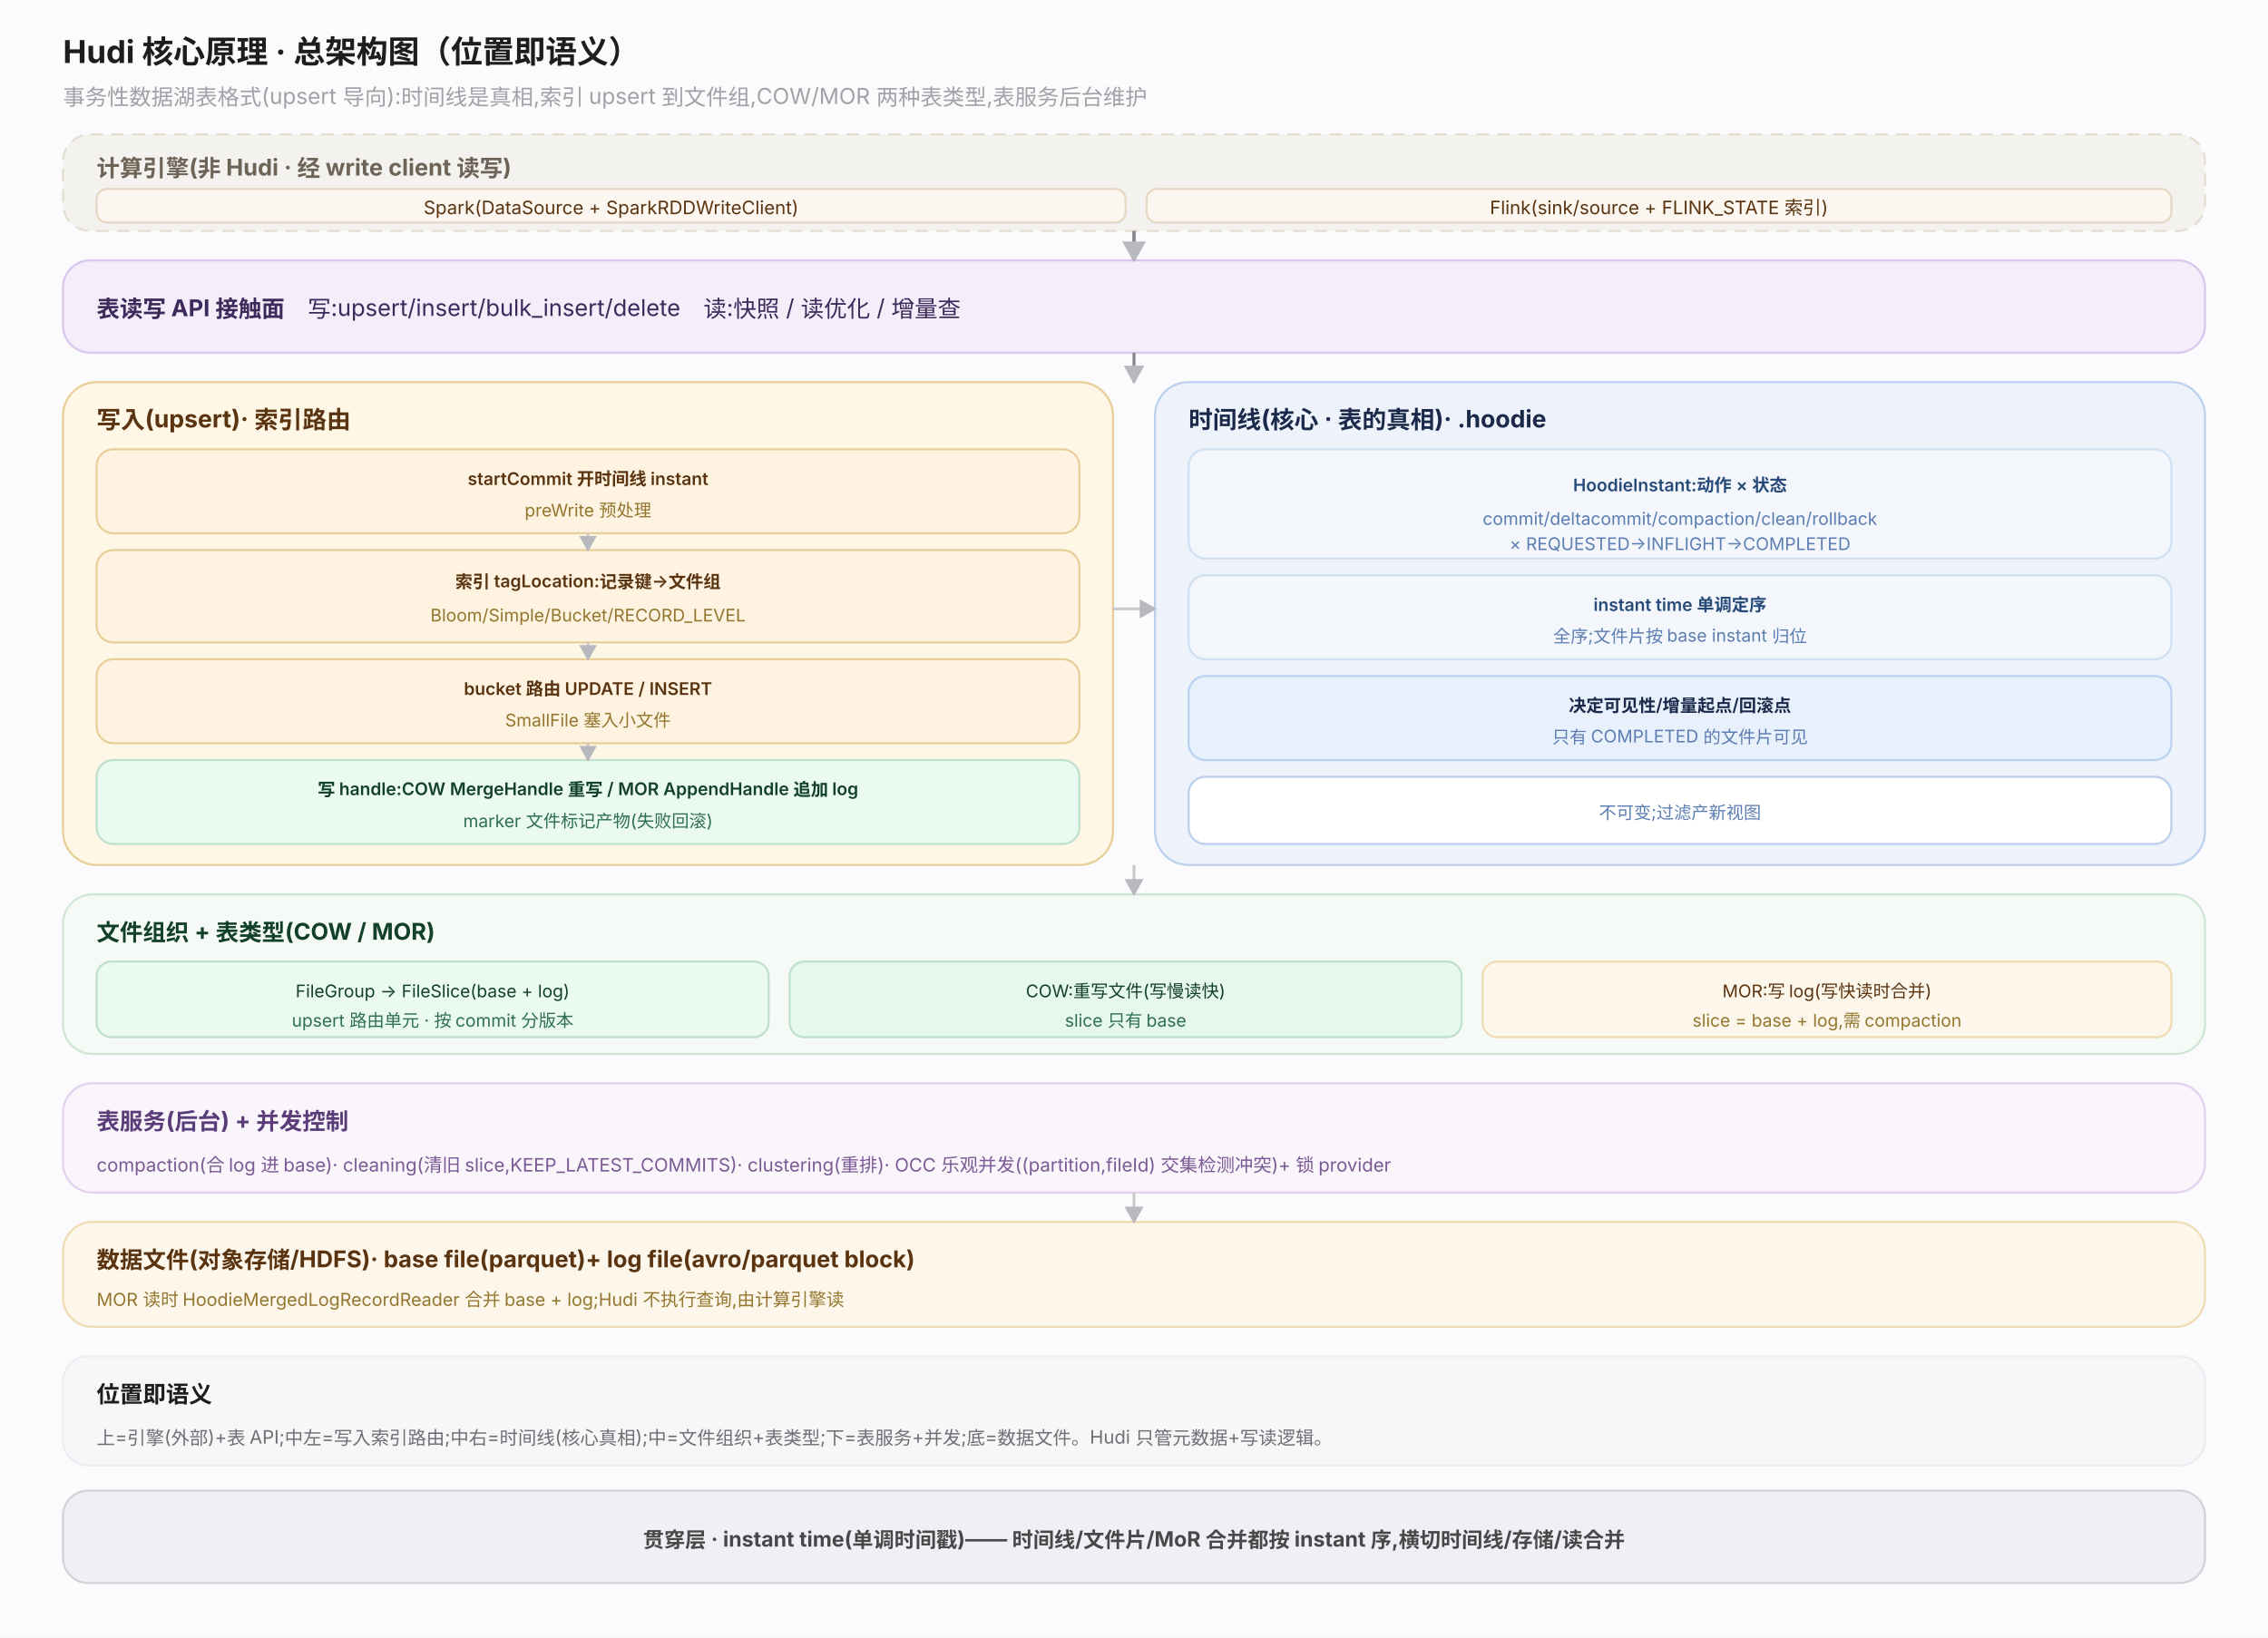
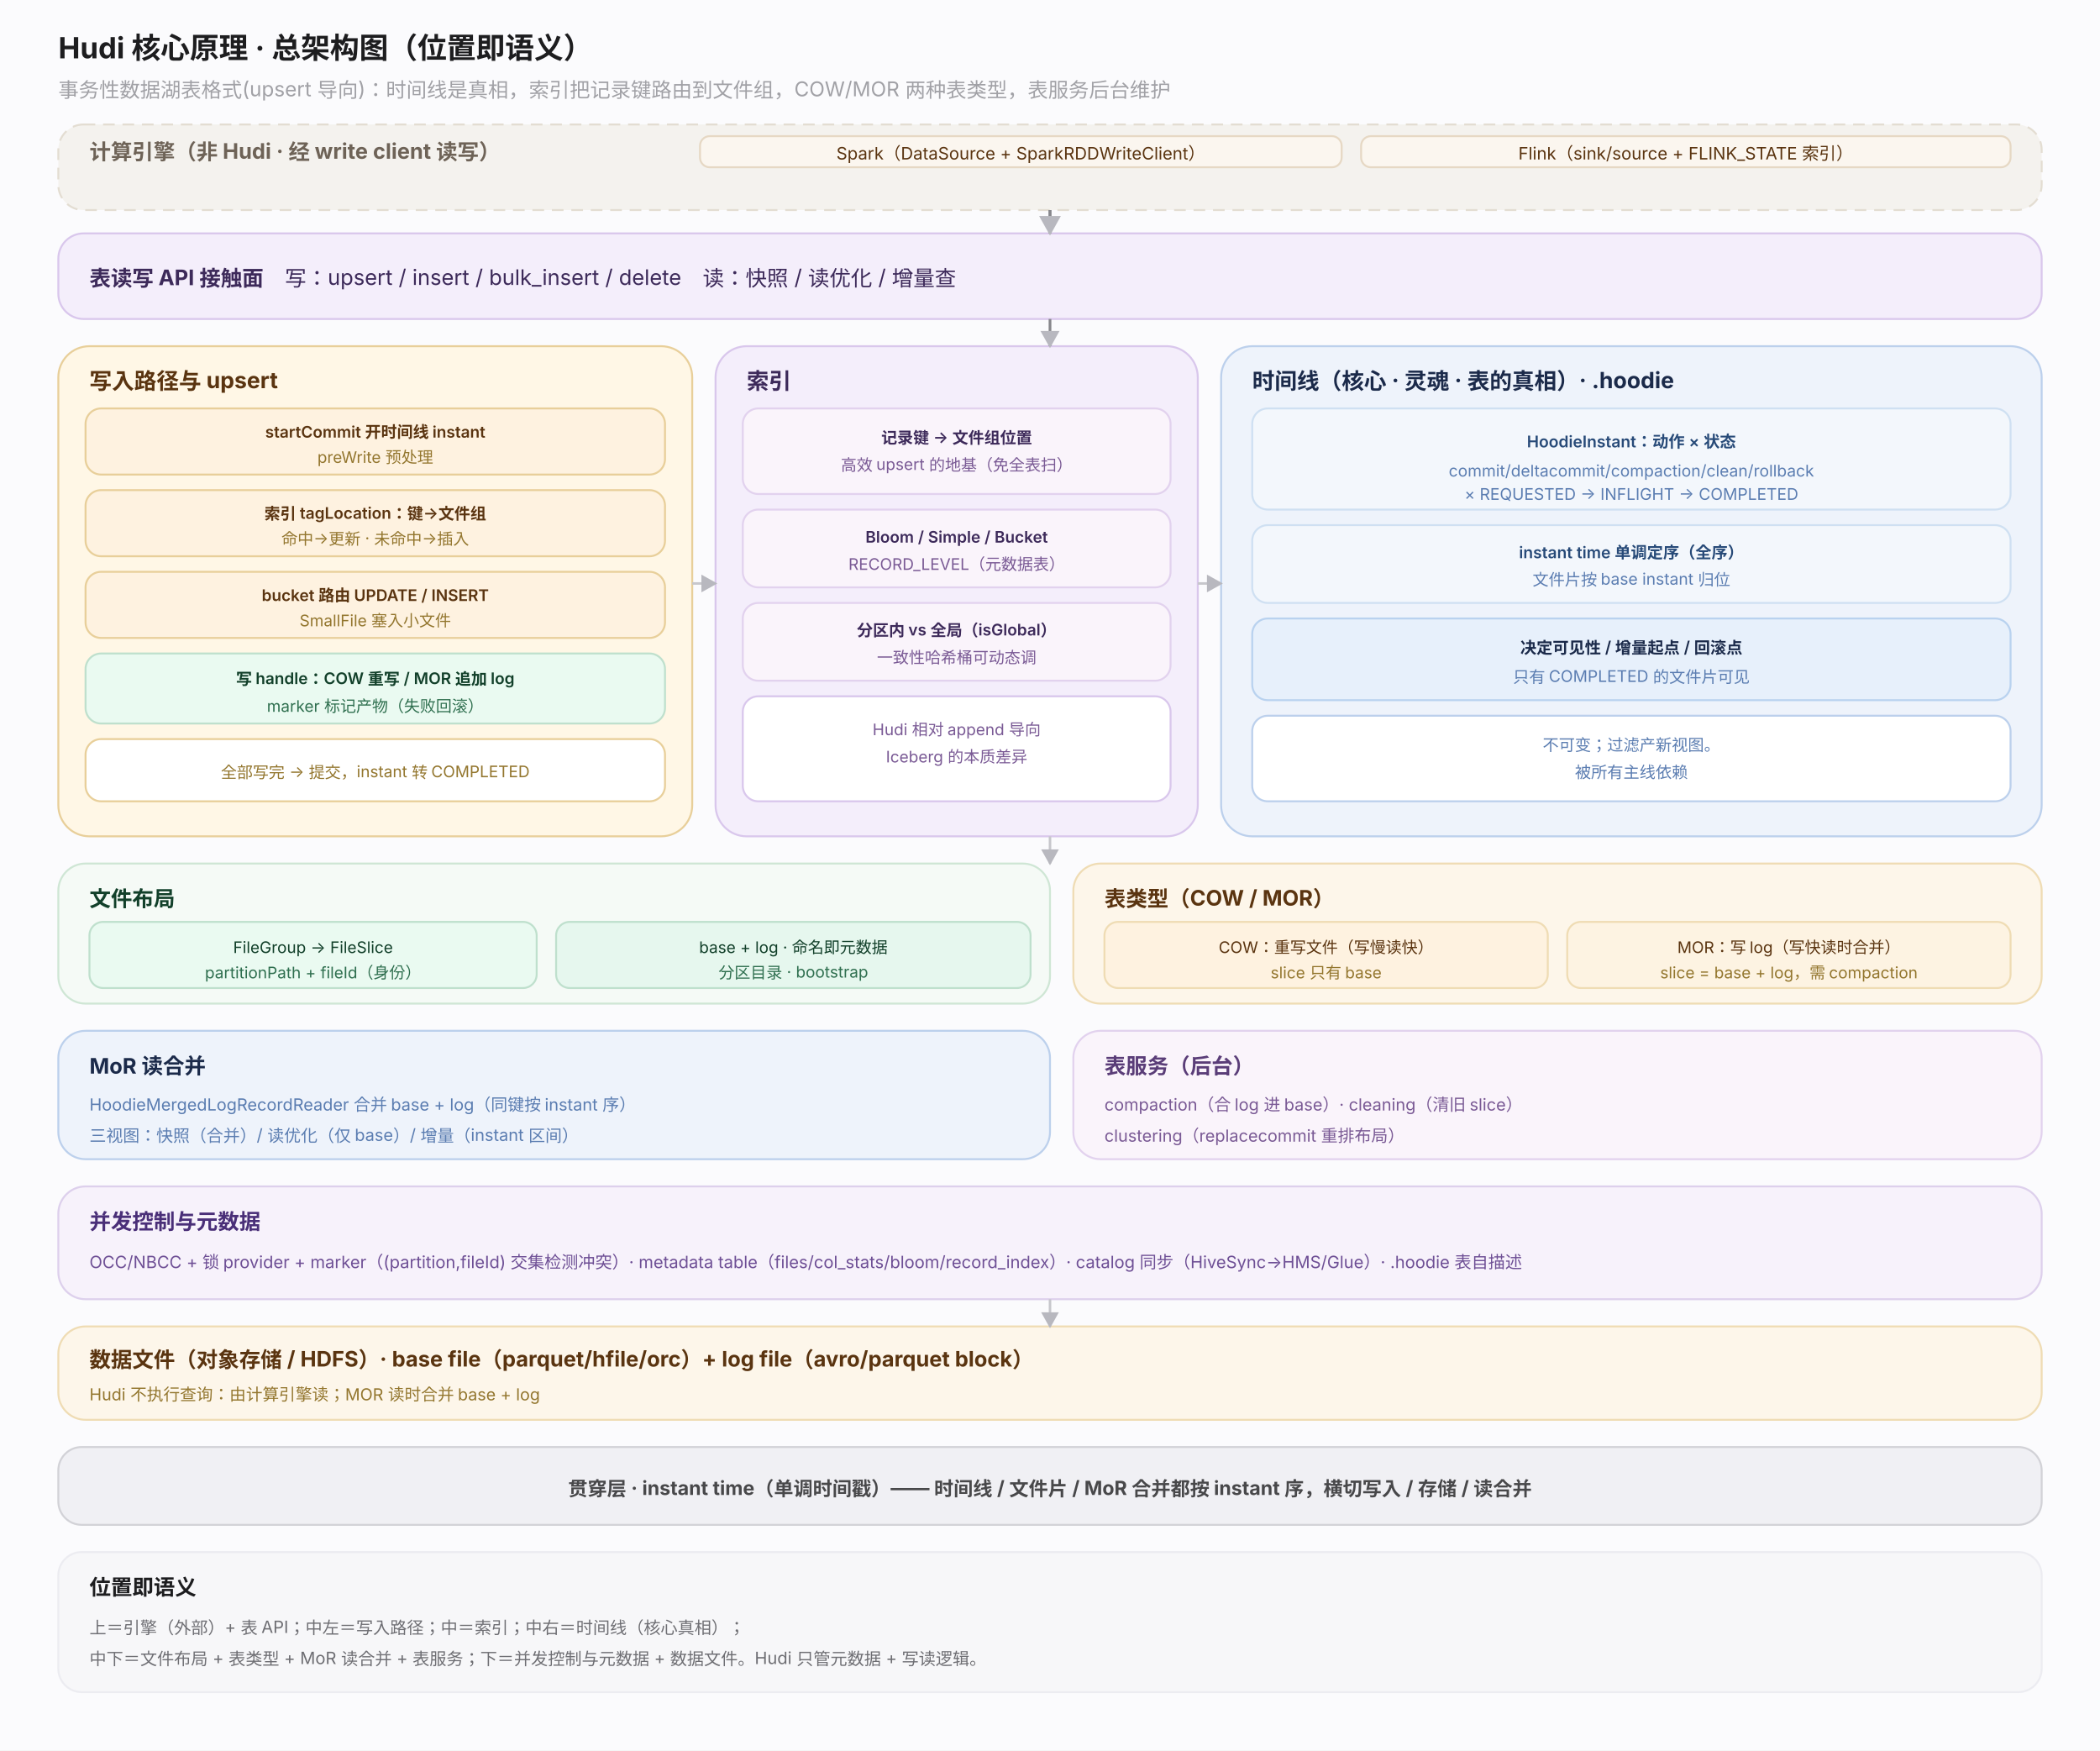
- <svg xmlns="http://www.w3.org/2000/svg" width="1080" height="780" viewBox="0 0 1080 780" font-family="-apple-system,BlinkMacSystemFont,'SF Pro Display','Helvetica Neue','PingFang SC','Microsoft YaHei',sans-serif">
+ <svg xmlns="http://www.w3.org/2000/svg" width="1080" height="900" viewBox="0 0 1080 900" font-family="-apple-system,BlinkMacSystemFont,'SF Pro Display','Helvetica Neue','PingFang SC','Microsoft YaHei',sans-serif">
  <defs>
    <filter id="soft" x="-20%" y="-20%" width="140%" height="140%">
      <feDropShadow dx="0" dy="1.5" stdDeviation="4" flood-color="#1d1d1f" flood-opacity="0.07" />
    </filter>
    <marker id="ar" viewBox="0 0 10 10" refX="8" refY="5" markerWidth="7" markerHeight="7" orient="auto-start-reverse">
      <path d="M0,0 L9,5 L0,10 z" fill="#b8b8bf" />
    </marker>
  </defs>
-   <rect width="1080" height="780" fill="#fbfbfd" />
+   <rect width="1080" height="900" fill="#fbfbfd" />
  <text x="30" y="30" font-size="15" font-weight="700" fill="#1d1d1f">Hudi 核心原理 · 总架构图（位置即语义）</text>
-   <text x="30" y="50" font-size="10.5" fill="#a1a1a6">事务性数据湖表格式(upsert 导向):时间线是真相,索引 upsert 到文件组,COW/MOR 两种表类型,表服务后台维护</text>
-   <rect x="30" y="64" width="1020" height="46" rx="13" fill="#f4f2ee" stroke="#e3ddd2" stroke-dasharray="6 4" />
-   <text x="46" y="84" font-size="11" font-weight="700" fill="#6e6357">计算引擎(非 Hudi · 经 write client 读写)</text>
+   <text x="30" y="50" font-size="10.5" fill="#a1a1a6">事务性数据湖表格式(upsert 导向)：时间线是真相，索引把记录键路由到文件组，COW/MOR 两种表类型，表服务后台维护</text>
+   <rect x="30" y="64" width="1020" height="44" rx="13" fill="#f4f2ee" stroke="#e3ddd2" stroke-dasharray="6 4" />
+   <text x="46" y="82" font-size="11" font-weight="700" fill="#6e6357">计算引擎（非 Hudi · 经 write client 读写）</text>
  <g text-anchor="middle" font-size="8.8">
-     <rect x="46" y="90" width="490" height="16" rx="5" fill="#fbf6ef" stroke="#e6d8c4" />
-     <text x="291" y="102" fill="#5a3410">Spark(DataSource + SparkRDDWriteClient)</text>
-     <rect x="546" y="90" width="488" height="16" rx="5" fill="#fbf6ef" stroke="#e6d8c4" />
-     <text x="790" y="102" fill="#5a3410">Flink(sink/source + FLINK_STATE 索引)</text>
+     <rect x="360" y="70" width="330" height="16" rx="5" fill="#fbf6ef" stroke="#e6d8c4" />
+     <text x="525" y="82" fill="#5a3410">Spark（DataSource + SparkRDDWriteClient）</text>
+     <rect x="700" y="70" width="334" height="16" rx="5" fill="#fbf6ef" stroke="#e6d8c4" />
+     <text x="867" y="82" fill="#5a3410">Flink（sink/source + FLINK_STATE 索引）</text>
  </g>
-   <rect x="30" y="124" width="1020" height="44" rx="13" fill="#f4eefb" stroke="#d9c7ec" />
-   <text x="46" y="151" font-size="11" fill="#3d2a5a">
-     <tspan font-weight="700">表读写 API 接触面</tspan>　写:upsert/insert/bulk_insert/delete　读:快照 / 读优化 / 增量查</text>
-   <rect x="30" y="182" width="500" height="230" rx="16" fill="#fff7e6" stroke="#e8cf9a" />
-   <text x="46" y="204" font-size="11.5" font-weight="700" fill="#5a3410">写入(upsert)· 索引路由</text>
+   <rect x="30" y="120" width="1020" height="44" rx="13" fill="#f4eefb" stroke="#d9c7ec" />
+   <text x="46" y="147" font-size="11" fill="#3d2a5a">
+     <tspan font-weight="700">表读写 API 接触面</tspan>　写：upsert / insert / bulk_insert / delete　读：快照 / 读优化 / 增量查</text>
+   <rect x="30" y="178" width="326" height="252" rx="16" fill="#fff7e6" stroke="#e8cf9a" />
+   <text x="46" y="200" font-size="11.5" font-weight="700" fill="#5a3410">写入路径与 upsert</text>
+   <g text-anchor="middle" font-size="8.2">
+     <rect x="44" y="210" width="298" height="34" rx="8" fill="#fef2e0" stroke="#e8cf9a" />
+     <text x="193" y="225" font-weight="600" fill="#5a3410">startCommit 开时间线 instant</text>
+     <text x="193" y="238" fill="#93762e">preWrite 预处理</text>
+     <rect x="44" y="252" width="298" height="34" rx="8" fill="#fef2e0" stroke="#e8cf9a" />
+     <text x="193" y="267" font-weight="600" fill="#5a3410">索引 tagLocation：键→文件组</text>
+     <text x="193" y="280" fill="#93762e">命中→更新 · 未命中→插入</text>
+     <rect x="44" y="294" width="298" height="34" rx="8" fill="#fef2e0" stroke="#e8cf9a" />
+     <text x="193" y="309" font-weight="600" fill="#5a3410">bucket 路由 UPDATE / INSERT</text>
+     <text x="193" y="322" fill="#93762e">SmallFile 塞入小文件</text>
+     <rect x="44" y="336" width="298" height="36" rx="8" fill="#eafaf1" stroke="#bfe0cd" />
+     <text x="193" y="352" font-weight="600" fill="#12402a">写 handle：COW 重写 / MOR 追加 log</text>
+     <text x="193" y="366" fill="#2f6f4f">marker 标记产物（失败回滚）</text>
+     <rect x="44" y="380" width="298" height="32" rx="8" fill="#fff" stroke="#e8cf9a" />
+     <text x="193" y="400" fill="#93762e">全部写完 → 提交，instant 转 COMPLETED</text>
+   </g>
+   <rect x="368" y="178" width="248" height="252" rx="16" fill="#f4eefb" stroke="#d9c7ec" />
+   <text x="384" y="200" font-size="11.5" font-weight="700" fill="#3d2a5a">索引</text>
+   <g text-anchor="middle" font-size="8.2">
+     <rect x="382" y="210" width="220" height="44" rx="8" fill="#faf4fb" stroke="#e2d2ee" />
+     <text x="492" y="228" font-weight="600" fill="#3d2a5a">记录键 → 文件组位置</text>
+     <text x="492" y="242" fill="#7a5a95">高效 upsert 的地基（免全表扫）</text>
+     <rect x="382" y="262" width="220" height="40" rx="8" fill="#faf4fb" stroke="#e2d2ee" />
+     <text x="492" y="279" font-weight="600" fill="#3d2a5a">Bloom / Simple / Bucket</text>
+     <text x="492" y="293" fill="#7a5a95">RECORD_LEVEL（元数据表）</text>
+     <rect x="382" y="310" width="220" height="40" rx="8" fill="#faf4fb" stroke="#e2d2ee" />
+     <text x="492" y="327" font-weight="600" fill="#3d2a5a">分区内 vs 全局（isGlobal）</text>
+     <text x="492" y="341" fill="#7a5a95">一致性哈希桶可动态调</text>
+     <rect x="382" y="358" width="220" height="54" rx="8" fill="#fff" stroke="#d9c7ec" />
+     <text x="492" y="378" fill="#7a5a95">Hudi 相对 append 导向</text>
+     <text x="492" y="392" fill="#7a5a95">Iceberg 的本质差异</text>
+   </g>
+   <rect x="628" y="178" width="422" height="252" rx="16" fill="#eef3fb" stroke="#bcd0ec" />
+   <text x="644" y="200" font-size="11.5" font-weight="700" fill="#1b2a4a">时间线（核心 · 灵魂 · 表的真相）· .hoodie</text>
  <g text-anchor="middle" font-size="8.3">
-     <rect x="46" y="214" width="468" height="40" rx="8" fill="#fef2e0" stroke="#e8cf9a" />
-     <text x="280" y="231" font-weight="600" fill="#5a3410">startCommit 开时间线 instant</text>
-     <text x="280" y="246" fill="#93762e">preWrite 预处理</text>
-     <rect x="46" y="262" width="468" height="44" rx="8" fill="#fef2e0" stroke="#e8cf9a" />
-     <text x="280" y="280" font-weight="600" fill="#5a3410">索引 tagLocation:记录键→文件组</text>
-     <text x="280" y="296" fill="#93762e">Bloom/Simple/Bucket/RECORD_LEVEL</text>
-     <rect x="46" y="314" width="468" height="40" rx="8" fill="#fef2e0" stroke="#e8cf9a" />
-     <text x="280" y="331" font-weight="600" fill="#5a3410">bucket 路由 UPDATE / INSERT</text>
-     <text x="280" y="346" fill="#93762e">SmallFile 塞入小文件</text>
-     <rect x="46" y="362" width="468" height="40" rx="8" fill="#eafaf1" stroke="#bfe0cd" />
-     <text x="280" y="379" font-weight="600" fill="#12402a">写 handle:COW MergeHandle 重写 / MOR AppendHandle 追加 log</text>
-     <text x="280" y="394" fill="#2f6f4f">marker 文件标记产物(失败回滚)</text>
+     <rect x="644" y="210" width="390" height="52" rx="8" fill="#f3f7fc" stroke="#cfe0f2" />
+     <text x="839" y="230" font-weight="600" fill="#274a78">HoodieInstant：动作 × 状态</text>
+     <text x="839" y="245" fill="#5b7db1">commit/deltacommit/compaction/clean/rollback</text>
+     <text x="839" y="257" fill="#5b7db1">× REQUESTED → INFLIGHT → COMPLETED</text>
+     <rect x="644" y="270" width="390" height="40" rx="8" fill="#f3f7fc" stroke="#cfe0f2" />
+     <text x="839" y="287" font-weight="600" fill="#274a78">instant time 单调定序（全序）</text>
+     <text x="839" y="301" fill="#5b7db1">文件片按 base instant 归位</text>
+     <rect x="644" y="318" width="390" height="42" rx="8" fill="#e7f0fb" stroke="#b9d2ef" />
+     <text x="839" y="336" font-weight="600" fill="#1b2a4a">决定可见性 / 增量起点 / 回滚点</text>
+     <text x="839" y="351" fill="#5b7db1">只有 COMPLETED 的文件片可见</text>
+     <rect x="644" y="368" width="390" height="44" rx="8" fill="#fff" stroke="#bcd0ec" />
+     <text x="839" y="386" fill="#5b7db1">不可变；过滤产新视图。</text>
+     <text x="839" y="400" fill="#5b7db1">被所有主线依赖</text>
  </g>
-   <line x1="280" y1="254" x2="280" y2="262" stroke="#c7c7cc" stroke-width="1.2" marker-end="url(#ar)" />
-   <line x1="280" y1="306" x2="280" y2="314" stroke="#c7c7cc" stroke-width="1.2" marker-end="url(#ar)" />
-   <line x1="280" y1="354" x2="280" y2="362" stroke="#c7c7cc" stroke-width="1.2" marker-end="url(#ar)" />
-   <rect x="550" y="182" width="500" height="230" rx="16" fill="#eef3fb" stroke="#bcd0ec" />
-   <text x="566" y="204" font-size="11.5" font-weight="700" fill="#1b2a4a">时间线(核心 · 表的真相)· .hoodie</text>
-   <g text-anchor="middle" font-size="8.3">
-     <rect x="566" y="214" width="468" height="52" rx="8" fill="#f3f7fc" stroke="#cfe0f2" />
-     <text x="800" y="234" font-weight="600" fill="#274a78">HoodieInstant:动作 × 状态</text>
-     <text x="800" y="250" fill="#5b7db1">commit/deltacommit/compaction/clean/rollback</text>
-     <text x="800" y="262" fill="#5b7db1">× REQUESTED→INFLIGHT→COMPLETED</text>
-     <rect x="566" y="274" width="468" height="40" rx="8" fill="#f3f7fc" stroke="#cfe0f2" />
-     <text x="800" y="291" font-weight="600" fill="#274a78">instant time 单调定序</text>
-     <text x="800" y="306" fill="#5b7db1">全序;文件片按 base instant 归位</text>
-     <rect x="566" y="322" width="468" height="40" rx="8" fill="#e7f0fb" stroke="#b9d2ef" />
-     <text x="800" y="339" font-weight="600" fill="#1b2a4a">决定可见性/增量起点/回滚点</text>
-     <text x="800" y="354" fill="#5b7db1">只有 COMPLETED 的文件片可见</text>
-     <rect x="566" y="370" width="468" height="32" rx="8" fill="#fff" stroke="#bcd0ec" />
-     <text x="800" y="390" fill="#5b7db1">不可变;过滤产新视图</text>
+   <rect x="30" y="444" width="510" height="72" rx="14" fill="#f5faf6" stroke="#cfe6d5" />
+   <text x="46" y="466" font-size="11" font-weight="700" fill="#12402a">文件布局</text>
+   <g text-anchor="middle" font-size="8.2">
+     <rect x="46" y="474" width="230" height="34" rx="7" fill="#eafaf1" stroke="#bfe0cd" />
+     <text x="161" y="490" fill="#12402a">FileGroup → FileSlice</text>
+     <text x="161" y="503" fill="#2f6f4f">partitionPath + fileId（身份）</text>
+     <rect x="286" y="474" width="244" height="34" rx="7" fill="#e6f7ee" stroke="#bfe0cd" />
+     <text x="408" y="490" fill="#12402a">base + log · 命名即元数据</text>
+     <text x="408" y="503" fill="#2f6f4f">分区目录 · bootstrap</text>
  </g>
-   <rect x="30" y="426" width="1020" height="76" rx="14" fill="#f5faf6" stroke="#cfe6d5" />
-   <text x="46" y="448" font-size="11" font-weight="700" fill="#12402a">文件组织 + 表类型(COW / MOR)</text>
-   <g text-anchor="middle" font-size="8.3">
-     <rect x="46" y="458" width="320" height="36" rx="7" fill="#eafaf1" stroke="#bfe0cd" />
-     <text x="206" y="475" fill="#12402a">FileGroup → FileSlice(base + log)</text>
-     <text x="206" y="489" fill="#2f6f4f">upsert 路由单元 · 按 commit 分版本</text>
-     <rect x="376" y="458" width="320" height="36" rx="7" fill="#e6f7ee" stroke="#bfe0cd" />
-     <text x="536" y="475" fill="#12402a">COW:重写文件(写慢读快)</text>
-     <text x="536" y="489" fill="#2f6f4f">slice 只有 base</text>
-     <rect x="706" y="458" width="328" height="36" rx="7" fill="#fdf6ea" stroke="#efdcb4" />
-     <text x="870" y="475" fill="#5a3410">MOR:写 log(写快读时合并)</text>
-     <text x="870" y="489" fill="#93762e">slice = base + log,需 compaction</text>
+   <rect x="552" y="444" width="498" height="72" rx="14" fill="#fdf6ea" stroke="#efdcb4" />
+   <text x="568" y="466" font-size="11" font-weight="700" fill="#5a3410">表类型（COW / MOR）</text>
+   <g text-anchor="middle" font-size="8.2">
+     <rect x="568" y="474" width="228" height="34" rx="7" fill="#fef2e0" stroke="#efdcb4" />
+     <text x="682" y="490" fill="#5a3410">COW：重写文件（写慢读快）</text>
+     <text x="682" y="503" fill="#93762e">slice 只有 base</text>
+     <rect x="806" y="474" width="228" height="34" rx="7" fill="#fdf3e2" stroke="#efdcb4" />
+     <text x="920" y="490" fill="#5a3410">MOR：写 log（写快读时合并）</text>
+     <text x="920" y="503" fill="#93762e">slice = base + log，需 compaction</text>
  </g>
-   <rect x="30" y="516" width="1020" height="52" rx="14" fill="#faf4fb" stroke="#e2d2ee" />
-   <text x="46" y="538" font-size="11" font-weight="700" fill="#5a3d78">表服务(后台) + 并发控制</text>
-   <text x="46" y="558" font-size="8.8" fill="#7a5a95">compaction(合 log 进 base)· cleaning(清旧 slice,KEEP_LATEST_COMMITS)· clustering(重排)· OCC 乐观并发((partition,fileId) 交集检测冲突)+ 锁 provider</text>
-   <rect x="30" y="582" width="1020" height="50" rx="14" fill="#fdf6ea" stroke="#efdcb4" />
-   <text x="46" y="604" font-size="11" font-weight="700" fill="#5a3410">数据文件(对象存储/HDFS)· base file(parquet)+ log file(avro/parquet block)</text>
-   <text x="46" y="622" font-size="8.5" fill="#93762e">MOR 读时 HoodieMergedLogRecordReader 合并 base + log;Hudi 不执行查询,由计算引擎读</text>
-   <line x1="540" y1="110" x2="540" y2="124" stroke="#86868b" stroke-width="1.6" marker-end="url(#ar)" />
-   <line x1="540" y1="168" x2="540" y2="182" stroke="#86868b" stroke-width="1.4" marker-end="url(#ar)" />
-   <line x1="530" y1="290" x2="550" y2="290" stroke="#c7c7cc" stroke-width="1.3" marker-end="url(#ar)" />
-   <line x1="540" y1="412" x2="540" y2="426" stroke="#c7c7cc" stroke-width="1.3" marker-end="url(#ar)" />
-   <line x1="540" y1="568" x2="540" y2="582" stroke="#c7c7cc" stroke-width="1.3" marker-end="url(#ar)" />
-   <rect x="30" y="646" width="1020" height="52" rx="12" fill="#f7f7f9" stroke="#ececf1" />
-   <text x="46" y="668" font-size="11" font-weight="700" fill="#1d1d1f">位置即语义</text>
-   <text x="46" y="688" font-size="8.8" fill="#6e6e73">上=引擎(外部)+表 API;中左=写入索引路由;中右=时间线(核心真相);中=文件组织+表类型;下=表服务+并发;底=数据文件。Hudi 只管元数据+写读逻辑。</text>
-   <rect x="30" y="710" width="1020" height="44" rx="12" fill="#f0f0f4" stroke="#d2d2d7" />
-   <text x="540" y="737" font-size="10" font-weight="700" text-anchor="middle" fill="#48484a">贯穿层 · instant time(单调时间戳)—— 时间线/文件片/MoR 合并都按 instant 序,横切时间线/存储/读合并</text>
+   <rect x="30" y="530" width="510" height="66" rx="14" fill="#eef3fb" stroke="#bcd0ec" />
+   <text x="46" y="552" font-size="11" font-weight="700" fill="#1b2a4a">MoR 读合并</text>
+   <text x="46" y="571" font-size="8.6" fill="#5b7db1">HoodieMergedLogRecordReader 合并 base + log（同键按 instant 序）</text>
+   <text x="46" y="587" font-size="8.6" fill="#5b7db1">三视图：快照（合并）/ 读优化（仅 base）/ 增量（instant 区间）</text>
+   <rect x="552" y="530" width="498" height="66" rx="14" fill="#faf4fb" stroke="#e2d2ee" />
+   <text x="568" y="552" font-size="11" font-weight="700" fill="#5a3d78">表服务（后台）</text>
+   <text x="568" y="571" font-size="8.6" fill="#7a5a95">compaction（合 log 进 base）· cleaning（清旧 slice）</text>
+   <text x="568" y="587" font-size="8.6" fill="#7a5a95">clustering（replacecommit 重排布局）</text>
+   <rect x="30" y="610" width="1020" height="58" rx="14" fill="#f7f2fb" stroke="#ddd0ec" />
+   <text x="46" y="632" font-size="11" font-weight="700" fill="#4a2f78">并发控制与元数据</text>
+   <text x="46" y="652" font-size="8.7" fill="#6e4f95">OCC/NBCC + 锁 provider + marker（(partition,fileId) 交集检测冲突）· metadata table（files/col_stats/bloom/record_index）· catalog 同步（HiveSync→HMS/Glue）· .hoodie 表自描述</text>
+   <rect x="30" y="682" width="1020" height="48" rx="14" fill="#fdf6ea" stroke="#efdcb4" />
+   <text x="46" y="703" font-size="11" font-weight="700" fill="#5a3410">数据文件（对象存储 / HDFS）· base file（parquet/hfile/orc）+ log file（avro/parquet block）</text>
+   <text x="46" y="720" font-size="8.5" fill="#93762e">Hudi 不执行查询：由计算引擎读；MOR 读时合并 base + log</text>
+   <line x1="540" y1="108" x2="540" y2="120" stroke="#86868b" stroke-width="1.6" marker-end="url(#ar)" />
+   <line x1="540" y1="164" x2="540" y2="178" stroke="#86868b" stroke-width="1.4" marker-end="url(#ar)" />
+   <line x1="616" y1="300" x2="628" y2="300" stroke="#c7c7cc" stroke-width="1.3" marker-end="url(#ar)" />
+   <line x1="356" y1="300" x2="368" y2="300" stroke="#c7c7cc" stroke-width="1.3" marker-end="url(#ar)" />
+   <line x1="540" y1="430" x2="540" y2="444" stroke="#c7c7cc" stroke-width="1.3" marker-end="url(#ar)" />
+   <line x1="540" y1="668" x2="540" y2="682" stroke="#c7c7cc" stroke-width="1.3" marker-end="url(#ar)" />
+   <rect x="30" y="744" width="1020" height="40" rx="12" fill="#f0f0f4" stroke="#d2d2d7" />
+   <text x="540" y="769" font-size="10" font-weight="700" text-anchor="middle" fill="#48484a">贯穿层 · instant time（单调时间戳）—— 时间线 / 文件片 / MoR 合并都按 instant 序，横切写入 / 存储 / 读合并</text>
+   <rect x="30" y="798" width="1020" height="72" rx="12" fill="#f7f7f9" stroke="#ececf1" />
+   <text x="46" y="820" font-size="11" font-weight="700" fill="#1d1d1f">位置即语义</text>
+   <text x="46" y="840" font-size="8.7" fill="#6e6e73">上＝引擎（外部）+ 表 API；中左＝写入路径；中＝索引；中右＝时间线（核心真相）；</text>
+   <text x="46" y="856" font-size="8.7" fill="#6e6e73">中下＝文件布局 + 表类型 + MoR 读合并 + 表服务；下＝并发控制与元数据 + 数据文件。Hudi 只管元数据 + 写读逻辑。</text>
</svg>
